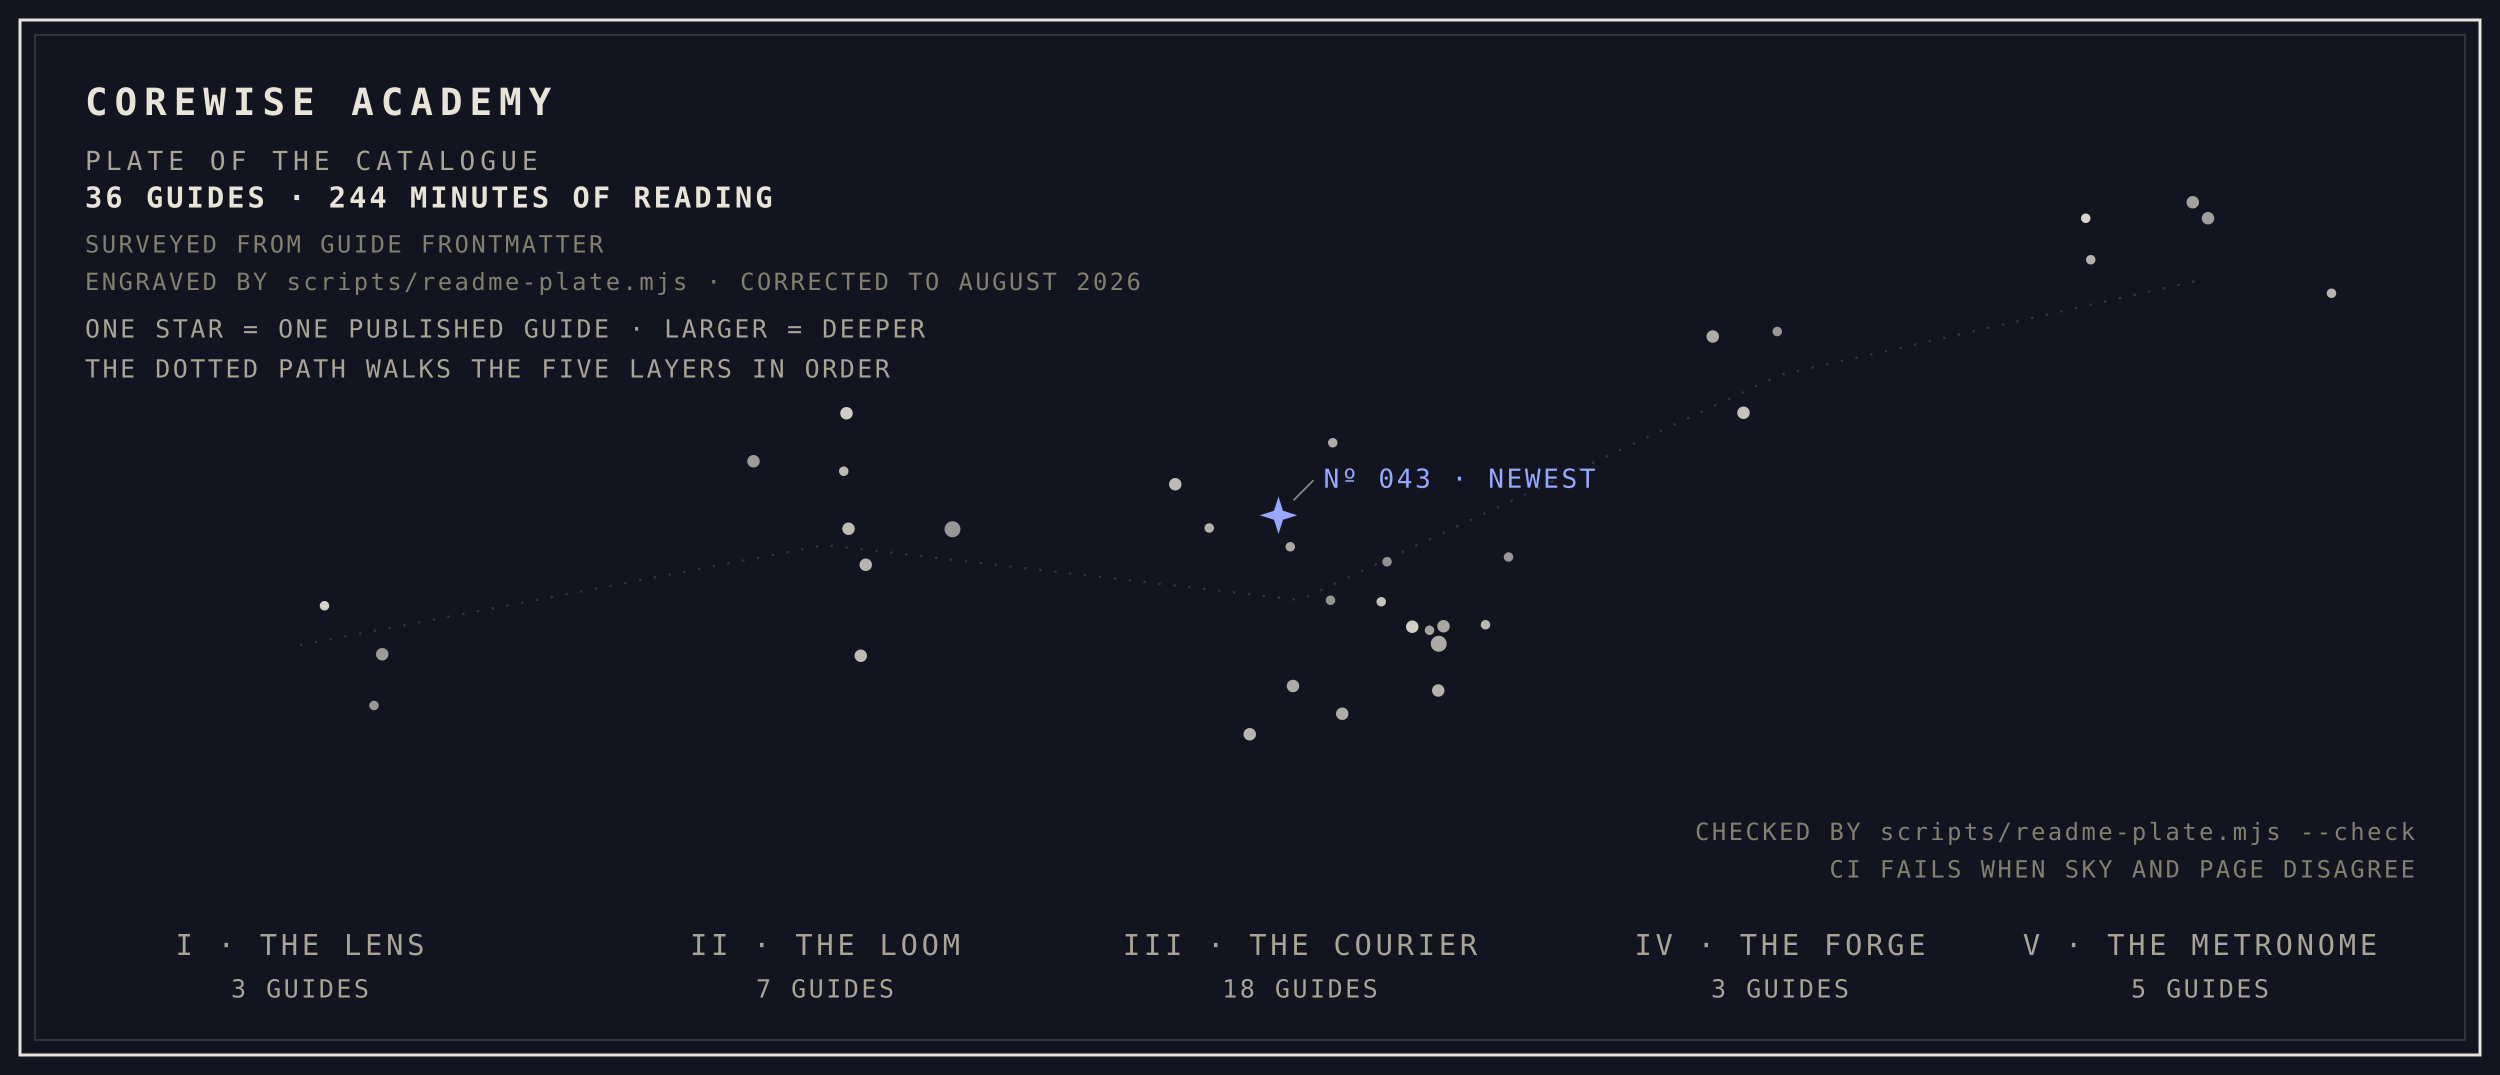
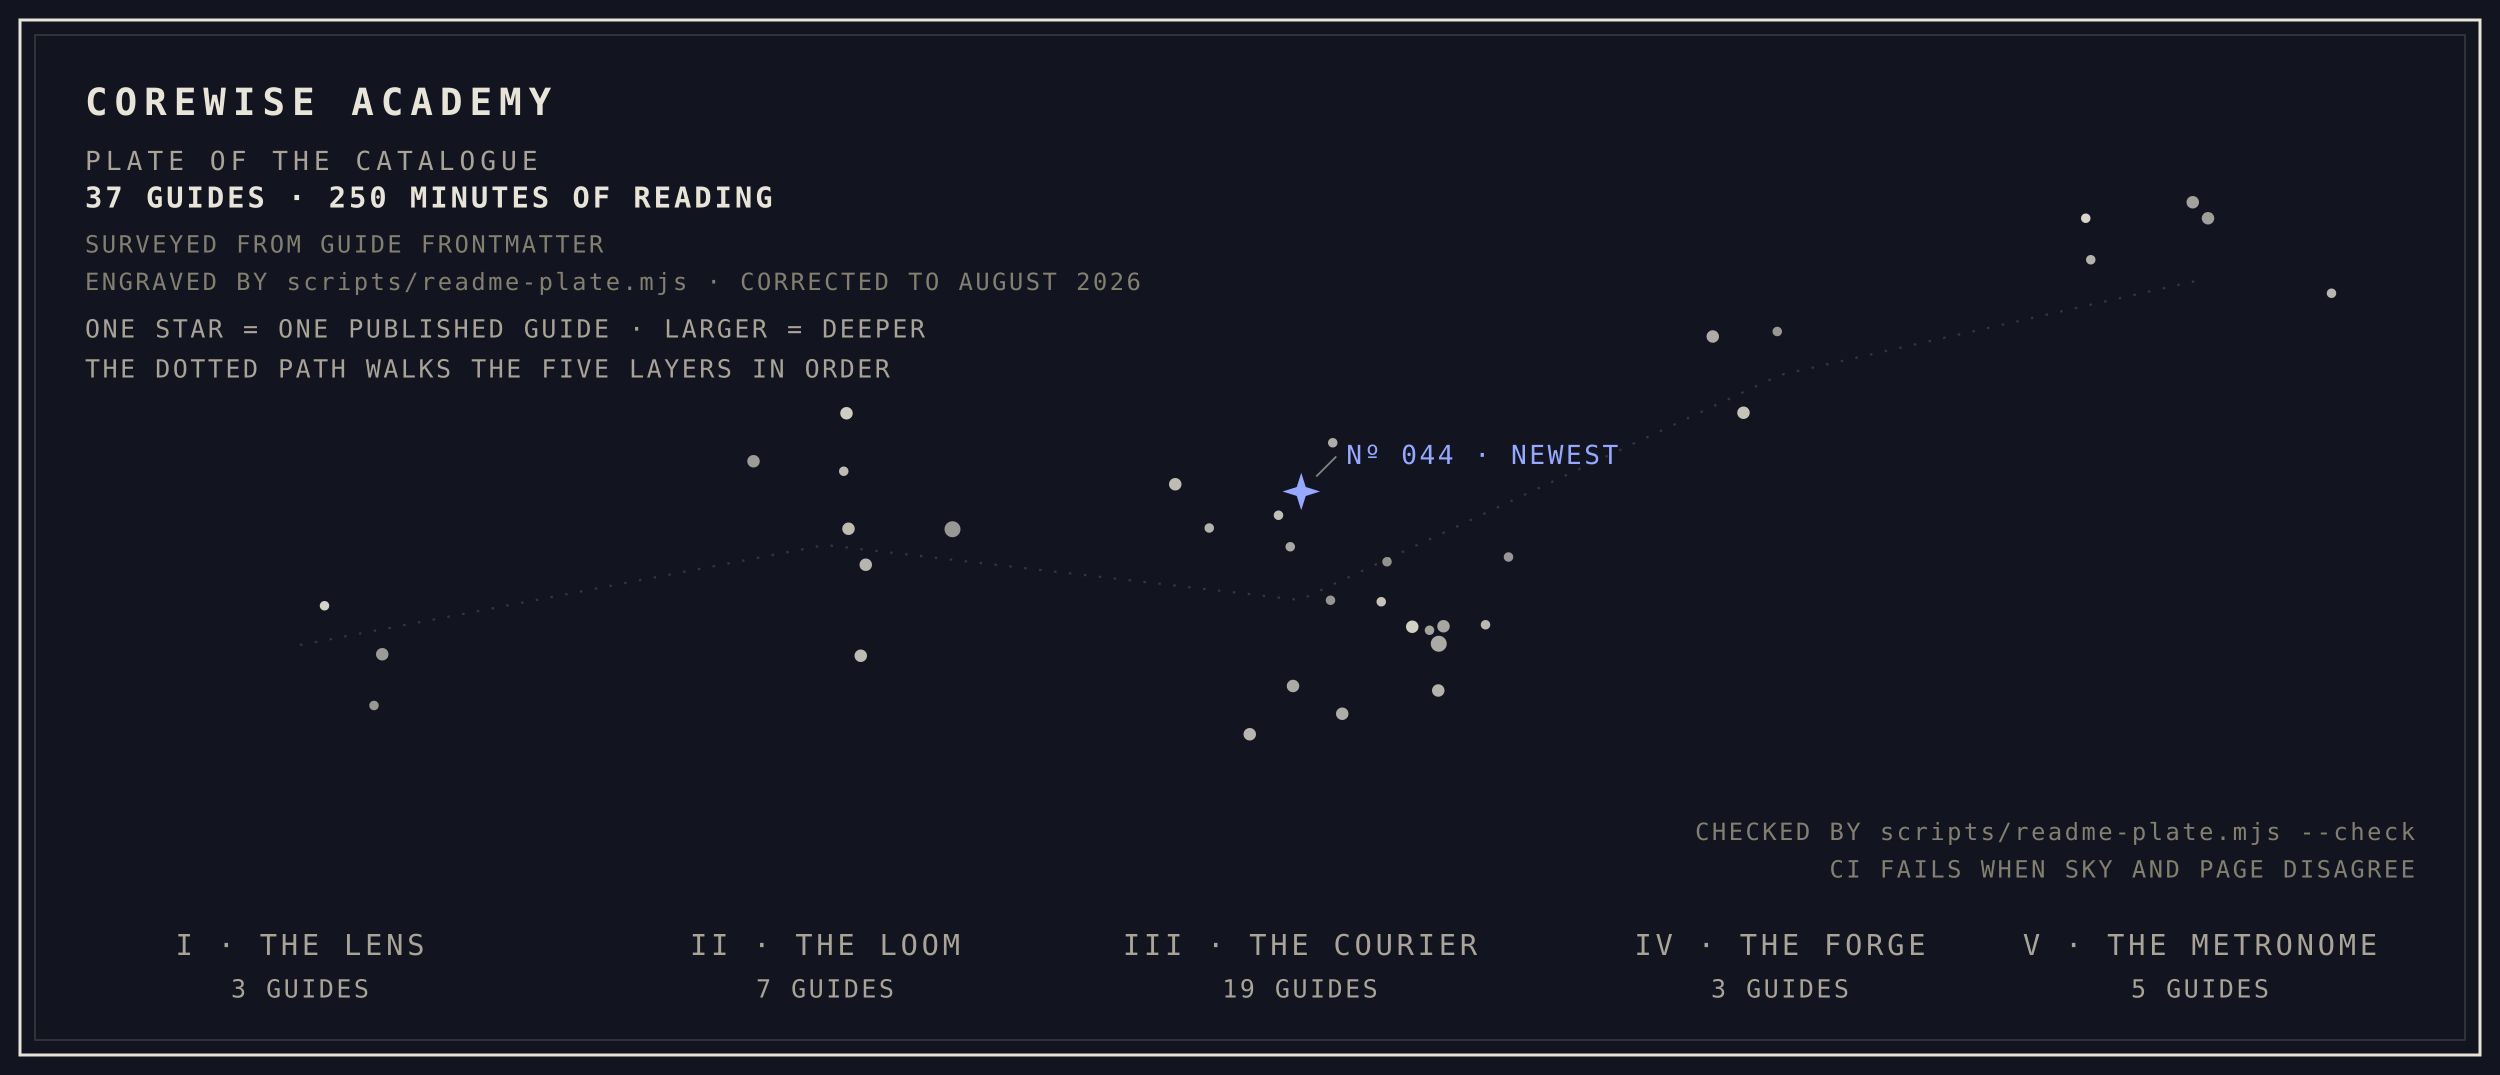
- <svg xmlns="http://www.w3.org/2000/svg" viewBox="0 0 1000 430" role="img" aria-label="Chart of the CoreWise Academy catalogue: 36 published guides as stars in five constellations, one per curriculum layer.">
+ <svg xmlns="http://www.w3.org/2000/svg" viewBox="0 0 1000 430" role="img" aria-label="Chart of the CoreWise Academy catalogue: 37 published guides as stars in five constellations, one per curriculum layer.">
  <g font-family="ui-monospace, 'IBM Plex Mono', SFMono-Regular, Menlo, monospace">
    <rect x="0" y="0" width="1000" height="430" fill="#121420" />
    <rect x="8" y="8" width="984" height="414" fill="none" stroke="#e8e4d8" stroke-width="1.2" />
    <rect x="14" y="14" width="972" height="402" fill="none" stroke="#e8e4d8" stroke-opacity="0.16" stroke-width="0.7" />
    <path d="M 120 258 L 330 218 L 520 240 L 712 150 L 880 112" fill="none" stroke="#e8e4d8" stroke-opacity="0.16" stroke-width="0.9" stroke-dasharray="1 5" />
    <circle cx="129.8" cy="242.3" r="1.9" fill="#e8e4d8" fill-opacity="0.91" />
    <circle cx="149.6" cy="282.2" r="1.9" fill="#e8e4d8" fill-opacity="0.63" />
    <circle cx="152.9" cy="261.7" r="2.5" fill="#e8e4d8" fill-opacity="0.65" />
    <text x="120" y="382" text-anchor="middle" font-size="11.5" letter-spacing="1.5" fill="#a9a496">I · THE LENS</text>
    <text x="120" y="399" text-anchor="middle" font-size="10" letter-spacing="1" fill="#a9a496">3 GUIDES</text>
    <circle cx="337.5" cy="188.5" r="1.9" fill="#e8e4d8" fill-opacity="0.8" />
    <circle cx="381" cy="211.7" r="3.2" fill="#e8e4d8" fill-opacity="0.63" />
    <circle cx="301.4" cy="184.5" r="2.5" fill="#e8e4d8" fill-opacity="0.65" />
    <circle cx="338.6" cy="165.3" r="2.5" fill="#e8e4d8" fill-opacity="0.89" />
    <circle cx="344.3" cy="262.3" r="2.5" fill="#e8e4d8" fill-opacity="0.8" />
    <circle cx="346.3" cy="225.9" r="2.5" fill="#e8e4d8" fill-opacity="0.77" />
    <circle cx="339.4" cy="211.5" r="2.5" fill="#e8e4d8" fill-opacity="0.8" />
    <text x="330" y="382" text-anchor="middle" font-size="11.5" letter-spacing="1.5" fill="#a9a496">II · THE LOOM</text>
    <text x="330" y="399" text-anchor="middle" font-size="10" letter-spacing="1" fill="#a9a496">7 GUIDES</text>
    <circle cx="575.3" cy="276.2" r="2.5" fill="#e8e4d8" fill-opacity="0.76" />
    <circle cx="564.9" cy="250.7" r="2.5" fill="#e8e4d8" fill-opacity="0.9" />
    <circle cx="516.1" cy="218.7" r="1.9" fill="#e8e4d8" fill-opacity="0.71" />
    <circle cx="536.9" cy="285.5" r="2.5" fill="#e8e4d8" fill-opacity="0.73" />
    <circle cx="552.5" cy="240.7" r="1.9" fill="#e8e4d8" fill-opacity="0.84" />
    <circle cx="517.2" cy="274.4" r="2.5" fill="#e8e4d8" fill-opacity="0.72" />
    <circle cx="483.7" cy="211.2" r="1.9" fill="#e8e4d8" fill-opacity="0.76" />
    <circle cx="533.1" cy="177.1" r="1.9" fill="#e8e4d8" fill-opacity="0.73" />
    <circle cx="571.8" cy="252.1" r="1.9" fill="#e8e4d8" fill-opacity="0.69" />
+     <path d="M12 0 L14.88 9.12 L24 12 L14.88 14.88 L12 24 L9.12 14.88 L0 12 L9.12 9.12 Z" transform="translate(513.00 189.10) scale(0.625)" fill="#96a8ff" />
    <circle cx="575.5" cy="257.5" r="3.2" fill="#e8e4d8" fill-opacity="0.72" />
    <circle cx="532.2" cy="240.1" r="1.9" fill="#e8e4d8" fill-opacity="0.62" />
    <circle cx="470.1" cy="193.7" r="2.5" fill="#e8e4d8" fill-opacity="0.8" />
    <circle cx="499.9" cy="293.7" r="2.5" fill="#e8e4d8" fill-opacity="0.77" />
-     <path d="M12 0 L14.88 9.12 L24 12 L14.88 14.88 L12 24 L9.12 14.88 L0 12 L9.12 9.12 Z" transform="translate(503.90 198.60) scale(0.625)" fill="#96a8ff" />
+     <circle cx="511.4" cy="206.1" r="1.9" fill="#e8e4d8" fill-opacity="0.82" />
    <circle cx="603.4" cy="222.8" r="1.9" fill="#e8e4d8" fill-opacity="0.63" />
    <circle cx="577.4" cy="250.5" r="2.5" fill="#e8e4d8" fill-opacity="0.7" />
    <circle cx="594.2" cy="249.9" r="1.9" fill="#e8e4d8" fill-opacity="0.79" />
    <circle cx="554.8" cy="224.7" r="1.9" fill="#e8e4d8" fill-opacity="0.6" />
    <text x="520" y="382" text-anchor="middle" font-size="11.5" letter-spacing="1.5" fill="#a9a496">III · THE COURIER</text>
-     <text x="520" y="399" text-anchor="middle" font-size="10" letter-spacing="1" fill="#a9a496">18 GUIDES</text>
+     <text x="520" y="399" text-anchor="middle" font-size="10" letter-spacing="1" fill="#a9a496">19 GUIDES</text>
    <circle cx="710.9" cy="132.6" r="1.9" fill="#e8e4d8" fill-opacity="0.63" />
    <circle cx="697.4" cy="165.1" r="2.5" fill="#e8e4d8" fill-opacity="0.84" />
    <circle cx="685.1" cy="134.6" r="2.5" fill="#e8e4d8" fill-opacity="0.73" />
    <text x="712" y="382" text-anchor="middle" font-size="11.5" letter-spacing="1.5" fill="#a9a496">IV · THE FORGE</text>
    <text x="712" y="399" text-anchor="middle" font-size="10" letter-spacing="1" fill="#a9a496">3 GUIDES</text>
    <circle cx="883.2" cy="87.3" r="2.5" fill="#e8e4d8" fill-opacity="0.66" />
    <circle cx="836.3" cy="103.9" r="1.9" fill="#e8e4d8" fill-opacity="0.76" />
    <circle cx="877.1" cy="80.9" r="2.5" fill="#e8e4d8" fill-opacity="0.68" />
    <circle cx="932.6" cy="117.3" r="1.9" fill="#e8e4d8" fill-opacity="0.78" />
    <circle cx="834.3" cy="87.3" r="1.9" fill="#e8e4d8" fill-opacity="0.93" />
    <text x="880" y="382" text-anchor="middle" font-size="11.5" letter-spacing="1.5" fill="#a9a496">V · THE METRONOME</text>
    <text x="880" y="399" text-anchor="middle" font-size="10" letter-spacing="1" fill="#a9a496">5 GUIDES</text>
-     <path d="M 517.4 200.1 L 525.4 192.1" stroke="#e8e4d8" stroke-opacity="0.55" stroke-width="0.7" fill="none" />
-     <text x="529.4" y="195.1" font-size="10.5" letter-spacing="1" fill="#96a8ff">Nº 043 · NEWEST</text>
+     <path d="M 526.5 190.6 L 534.5 182.6" stroke="#e8e4d8" stroke-opacity="0.55" stroke-width="0.7" fill="none" />
+     <text x="538.5" y="185.6" font-size="10.5" letter-spacing="1" fill="#96a8ff">Nº 044 · NEWEST</text>
    <text x="34" y="46" font-size="15" letter-spacing="2.8" fill="#e8e4d8" font-weight="600">COREWISE ACADEMY</text>
    <text x="34" y="68" font-size="10.5" letter-spacing="2" fill="#a9a496" font-weight="400">PLATE OF THE CATALOGUE</text>
-     <text x="34" y="83" font-size="11.5" letter-spacing="1.2" fill="#e8e4d8" font-weight="600">36 GUIDES · 244 MINUTES OF READING</text>
+     <text x="34" y="83" font-size="11.5" letter-spacing="1.2" fill="#e8e4d8" font-weight="600">37 GUIDES · 250 MINUTES OF READING</text>
    <text x="34" y="101" font-size="9.5" letter-spacing="1" fill="#84806f" font-weight="400">SURVEYED FROM GUIDE FRONTMATTER</text>
    <text x="34" y="116" font-size="9.5" letter-spacing="1" fill="#84806f" font-weight="400">ENGRAVED BY scripts/readme-plate.mjs · CORRECTED TO AUGUST 2026</text>
    <text x="34" y="135" font-size="10" letter-spacing="1" fill="#a9a496">ONE STAR = ONE PUBLISHED GUIDE · LARGER = DEEPER</text>
    <text x="34" y="151" font-size="10" letter-spacing="1" fill="#a9a496">THE DOTTED PATH WALKS THE FIVE LAYERS IN ORDER</text>
    <text x="966" y="336" text-anchor="end" font-size="9.5" letter-spacing="1" fill="#84806f">CHECKED BY scripts/readme-plate.mjs --check</text>
    <text x="966" y="351" text-anchor="end" font-size="9.5" letter-spacing="1" fill="#84806f">CI FAILS WHEN SKY AND PAGE DISAGREE</text>
  </g>
</svg>
